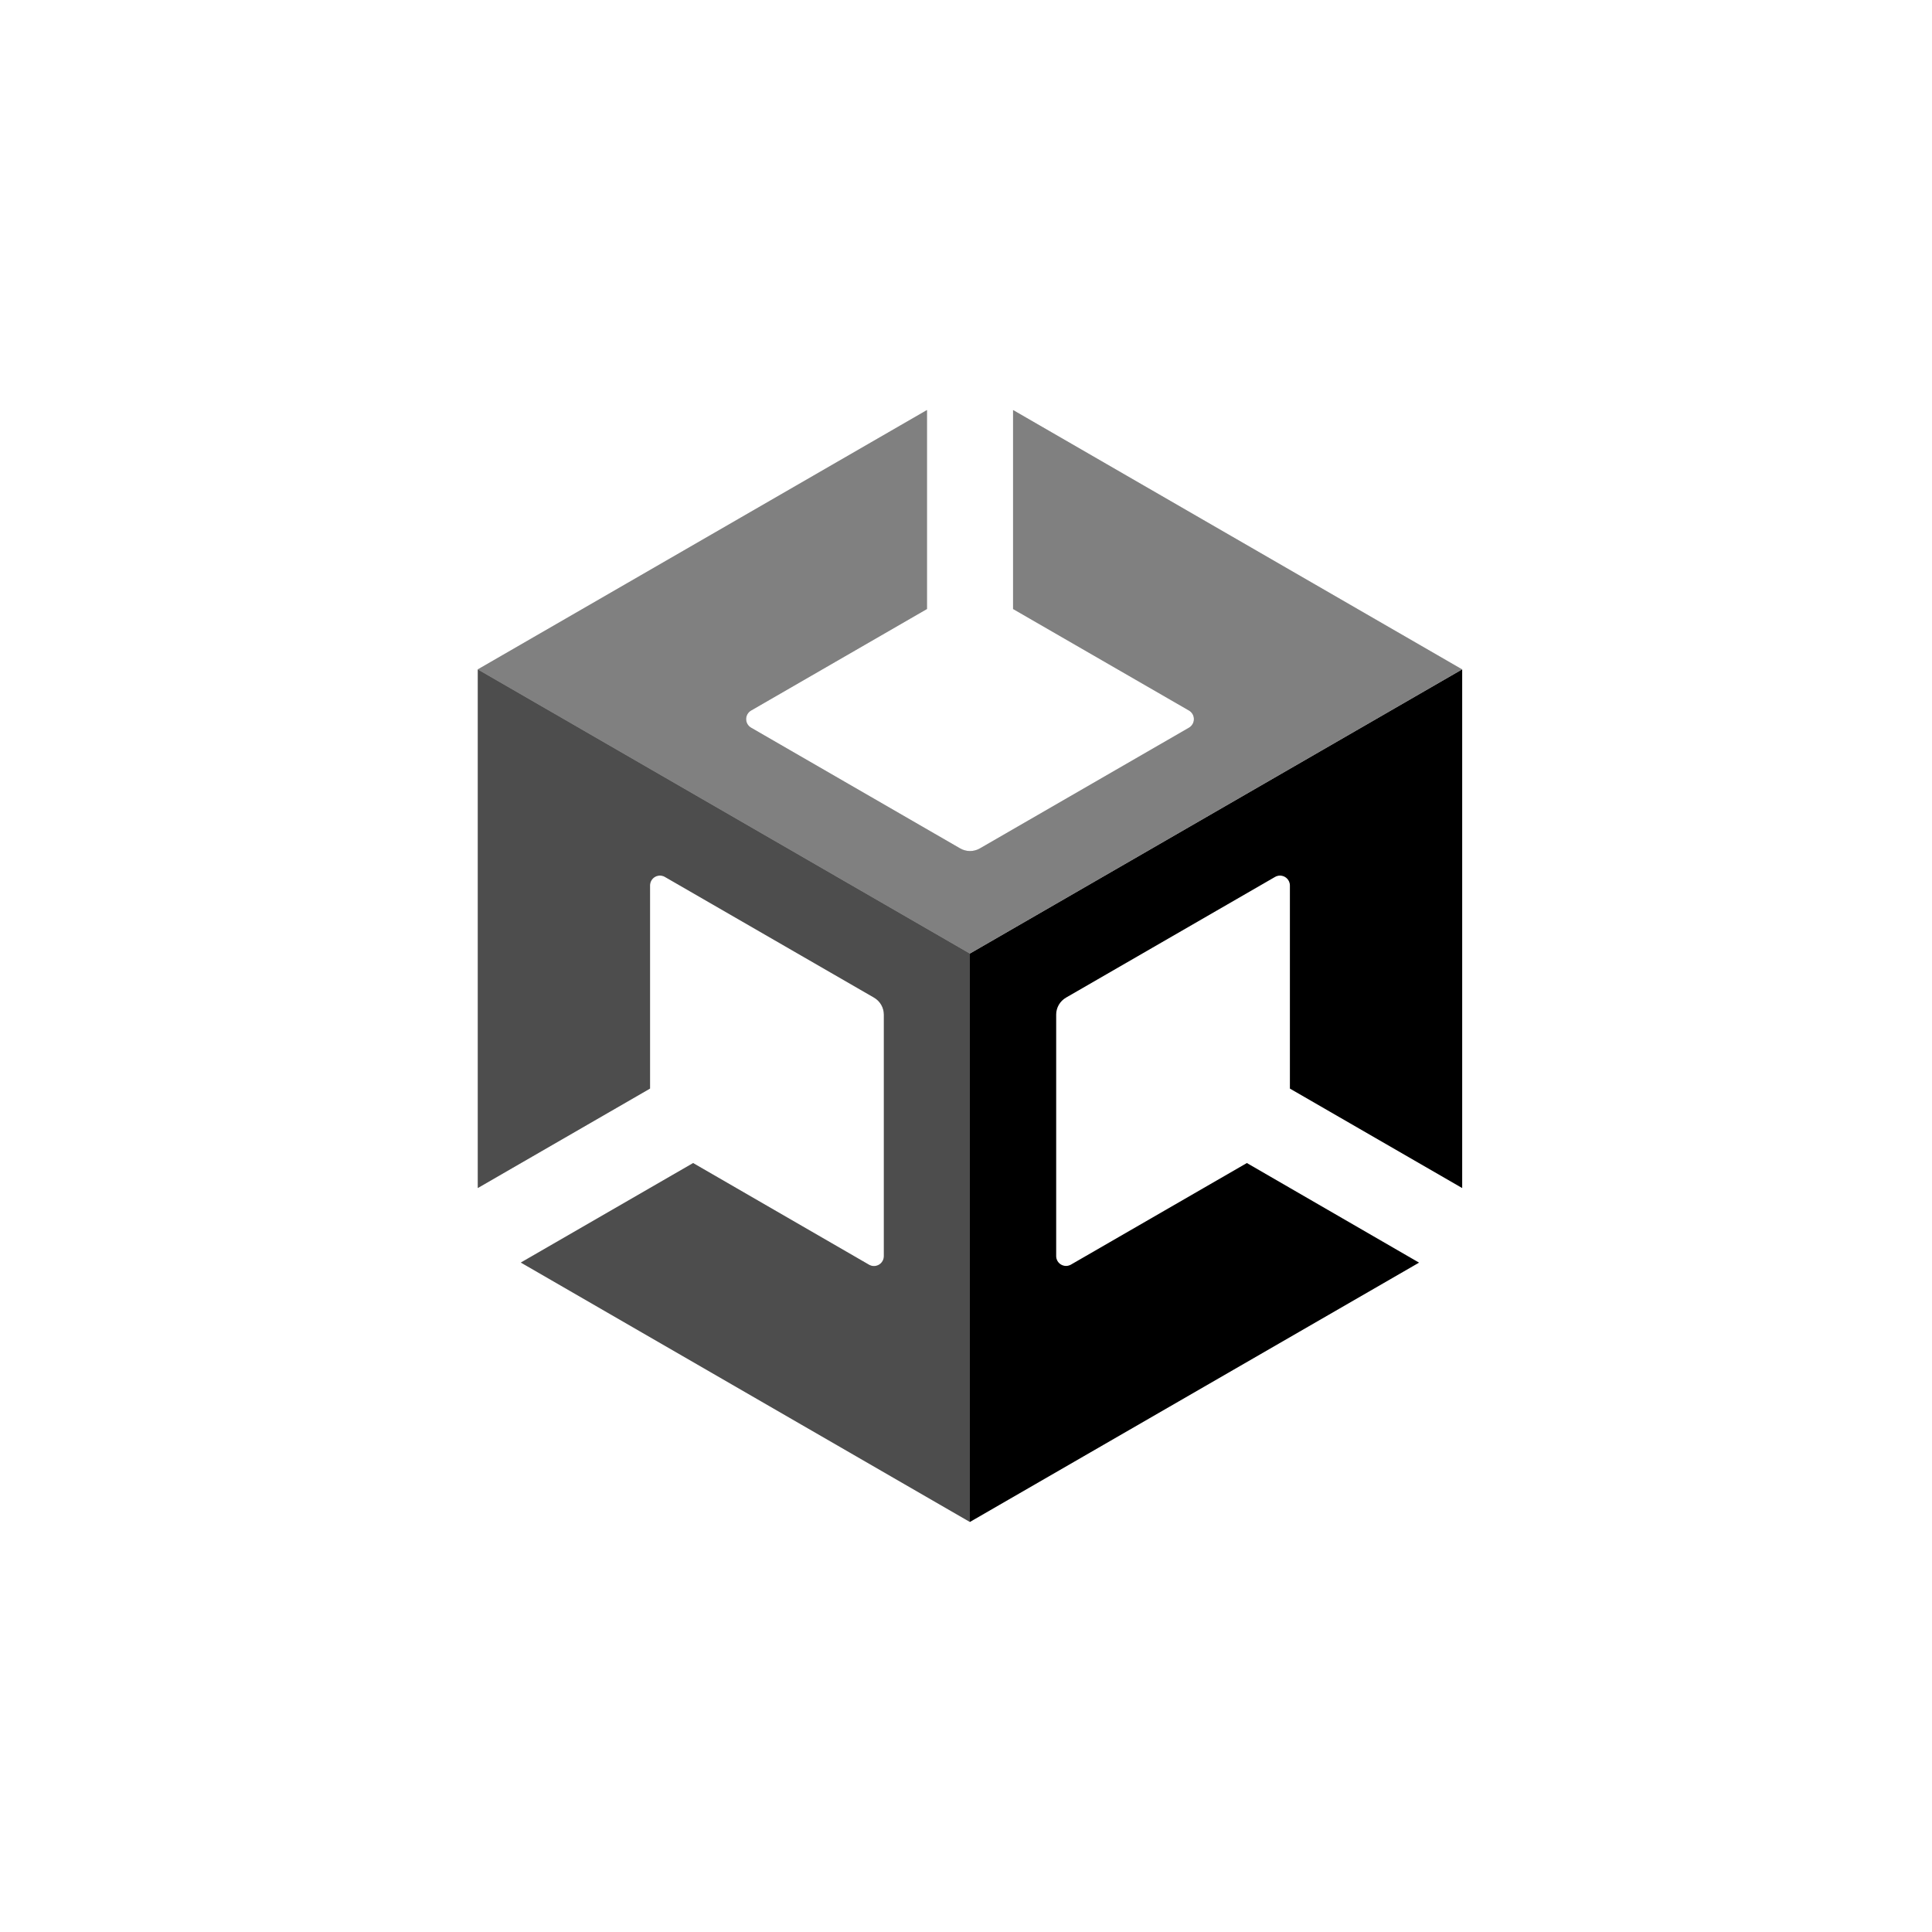
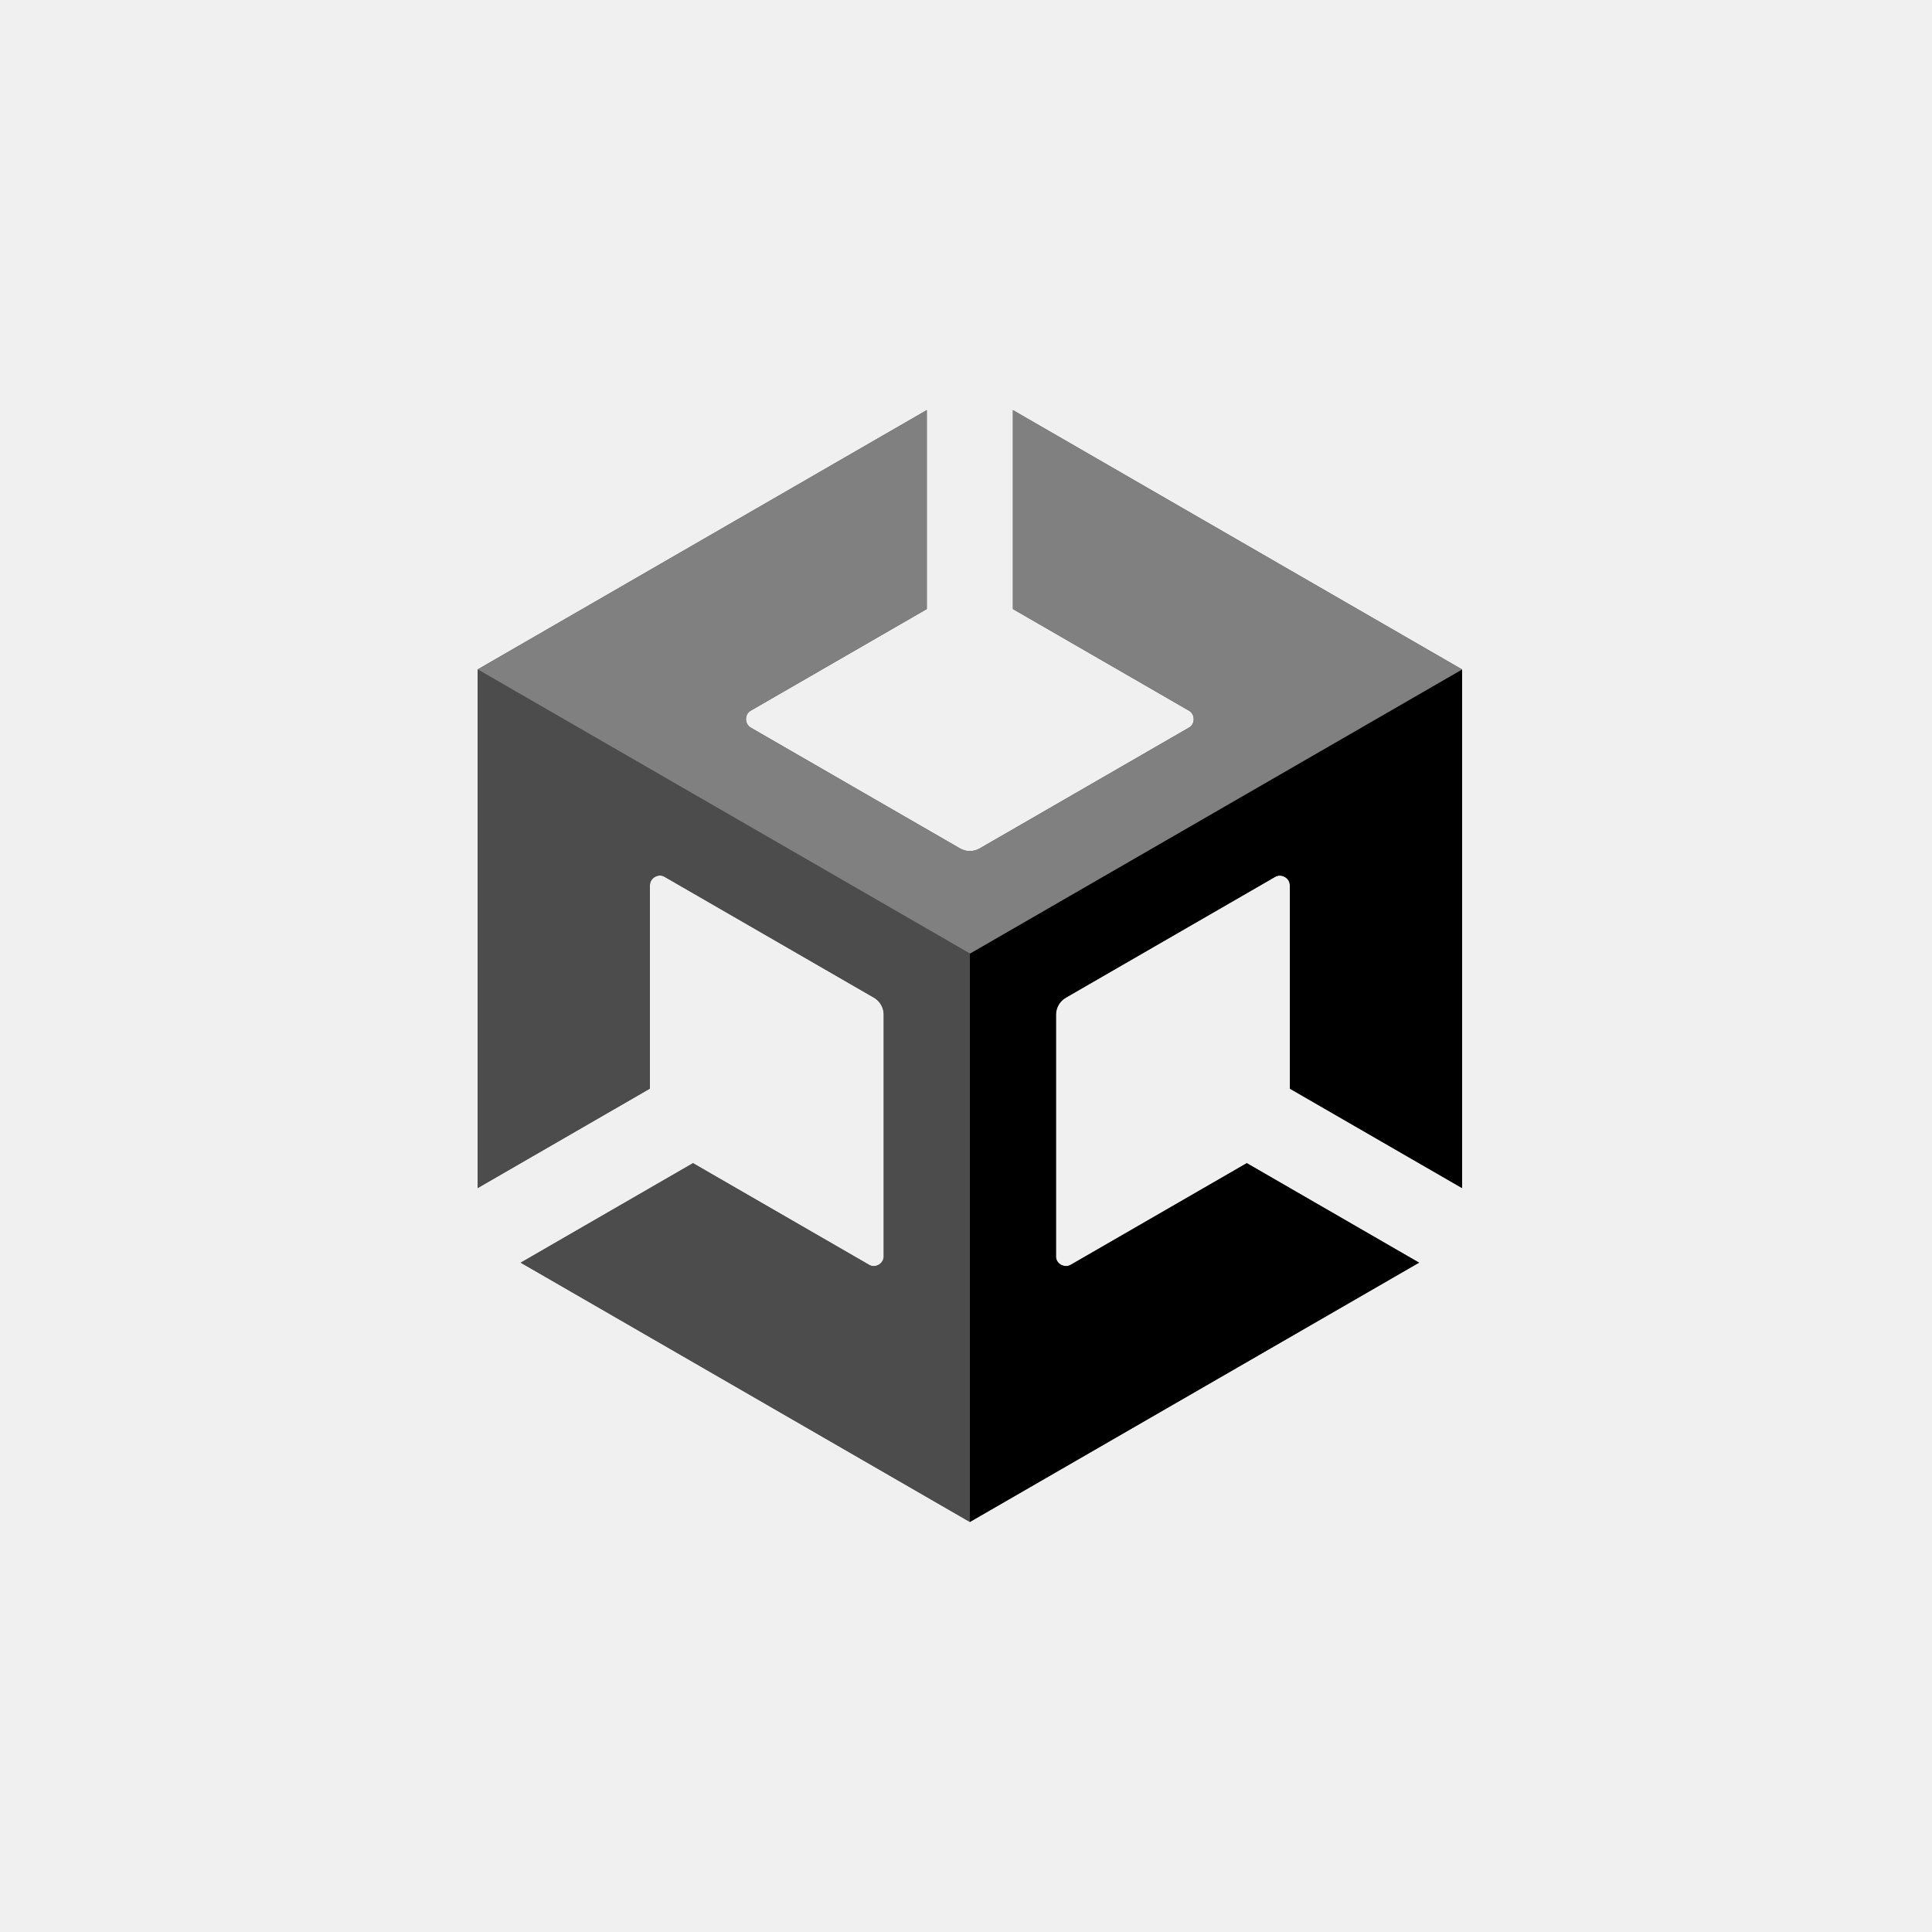
- <svg xmlns="http://www.w3.org/2000/svg" id="Layer_1" data-name="Layer 1" viewBox="0 0 500 500">
+ <svg xmlns="http://www.w3.org/2000/svg" id="Layer_1" data-name="Layer 1" viewBox="0 0 2000 2000">
  <defs>
-     <style>.cls-1{fill:none;}.cls-2{fill:#fff;}.cls-3{clip-path:url(#clip-path);}.cls-4{fill:#ccc;}.cls-5{fill:gray;}.cls-6{fill:#4d4d4d;}</style>
-     <clipPath id="clip-path">
-       <rect class="cls-1" x="95" y="95" width="310" height="310" />
-     </clipPath>
+     <style>.cls-1{fill:#4c4c4c;}.cls-2{fill:gray;}</style>
  </defs>
-   <rect class="cls-2" width="500" height="500" />
-   <g id="U_Cube_Black">
-     <g class="cls-3">
-       <g class="cls-3">
-         <path class="cls-4" d="M378.42,307.46V173.24L262.18,106.12v51.49l45.55,26.29a2.57,2.57,0,0,1,0,4.41l-54.14,31.26a5.1,5.1,0,0,1-5.1,0l-54.13-31.26a2.56,2.56,0,0,1,0-4.41l45.54-26.29V106.12L123.65,173.24V307.46l44.58-25.74v-52.6a2.56,2.56,0,0,1,3.82-2.19l54.14,31.25a5.1,5.1,0,0,1,2.55,4.42v62.51a2.56,2.56,0,0,1-3.8,2.22L179.38,301l-44.59,25.74L251,393.88l116.24-67.12L322.69,301l-45.55,26.3a2.56,2.56,0,0,1-3.81-2.21V262.6a5.09,5.09,0,0,1,2.55-4.42L330,226.93a2.57,2.57,0,0,1,3.83,2.2v52.59Z" />
-         <path d="M251,393.88l116.24-67.11L322.69,301l-45.55,26.3a2.56,2.56,0,0,1-3.81-2.21V262.6a5.09,5.09,0,0,1,2.55-4.42L330,226.93a2.57,2.57,0,0,1,3.83,2.2v52.59l44.58,25.74V173.23L251,246.78Z" />
-         <path class="cls-5" d="M262.18,106.12v51.49l45.55,26.29a2.57,2.57,0,0,1,0,4.41l-54.14,31.26a5.1,5.1,0,0,1-5.1,0l-54.13-31.26a2.56,2.56,0,0,1,0-4.41l45.54-26.29V106.12L123.65,173.24,251,246.78l127.39-73.54Z" />
-         <path class="cls-6" d="M224.94,327.33,179.38,301l-44.59,25.75L251,393.88V246.78L123.65,173.24V307.46l44.58-25.74v-52.6a2.56,2.56,0,0,1,3.82-2.19l54.14,31.25a5.1,5.1,0,0,1,2.55,4.42v62.51a2.56,2.56,0,0,1-3.8,2.22" />
-       </g>
-     </g>
-   </g>
+   <path class="cls-1" d="M1513.54,1229.86V693l-465-268.44V630.46l182.19,105.18c6.59,3.65,6.76,14,0,17.64l-216.55,125a20.34,20.34,0,0,1-20.4,0l-216.53-125c-6.61-3.62-6.8-14,0-17.66L959.41,630.45V424.53L494.46,693v536.89l178.34-103V916.51c-.13-7.53,8.74-12.83,15.29-8.78l216.54,125a20.38,20.38,0,0,1,10.2,17.68v250c.17,7.49-8.66,12.86-15.21,8.87L717.39,1204.11l-178.34,103,465,268.44,465-268.44-178.34-103L1108.43,1309.3c-6.46,3.88-15.49-1.14-15.26-8.84v-250a20.36,20.36,0,0,1,10.22-17.67l216.52-125c6.44-3.92,15.53,1.11,15.29,8.82v210.34Z" />
+   <path d="M1004,1575.52l465-268.44-178.34-103L1108.43,1309.3c-6.46,3.88-15.49-1.14-15.26-8.84v-250a20.39,20.39,0,0,1,10.21-17.67l216.53-125c6.44-3.92,15.53,1.11,15.29,8.82v210.34l178.34,103V693L1004,987.15Z" />
+   <path class="cls-2" d="M1048.58,424.53V630.46l182.19,105.18c6.59,3.65,6.76,14,0,17.64l-216.55,125a20.34,20.34,0,0,1-20.4,0l-216.53-125c-6.61-3.62-6.8-14,0-17.66L959.41,630.46V424.53L494.46,693,1004,987.15,1513.54,693Z" />
+   <path class="cls-1" d="M899.62,1309.33,717.39,1204.11l-178.34,103,465,268.44V987.15L494.46,693v536.89l178.34-103V916.51c-.13-7.53,8.74-12.83,15.29-8.78l216.54,125a20.38,20.38,0,0,1,10.2,17.68v250C915,1308,906.17,1313.32,899.62,1309.33Z" />
</svg>
